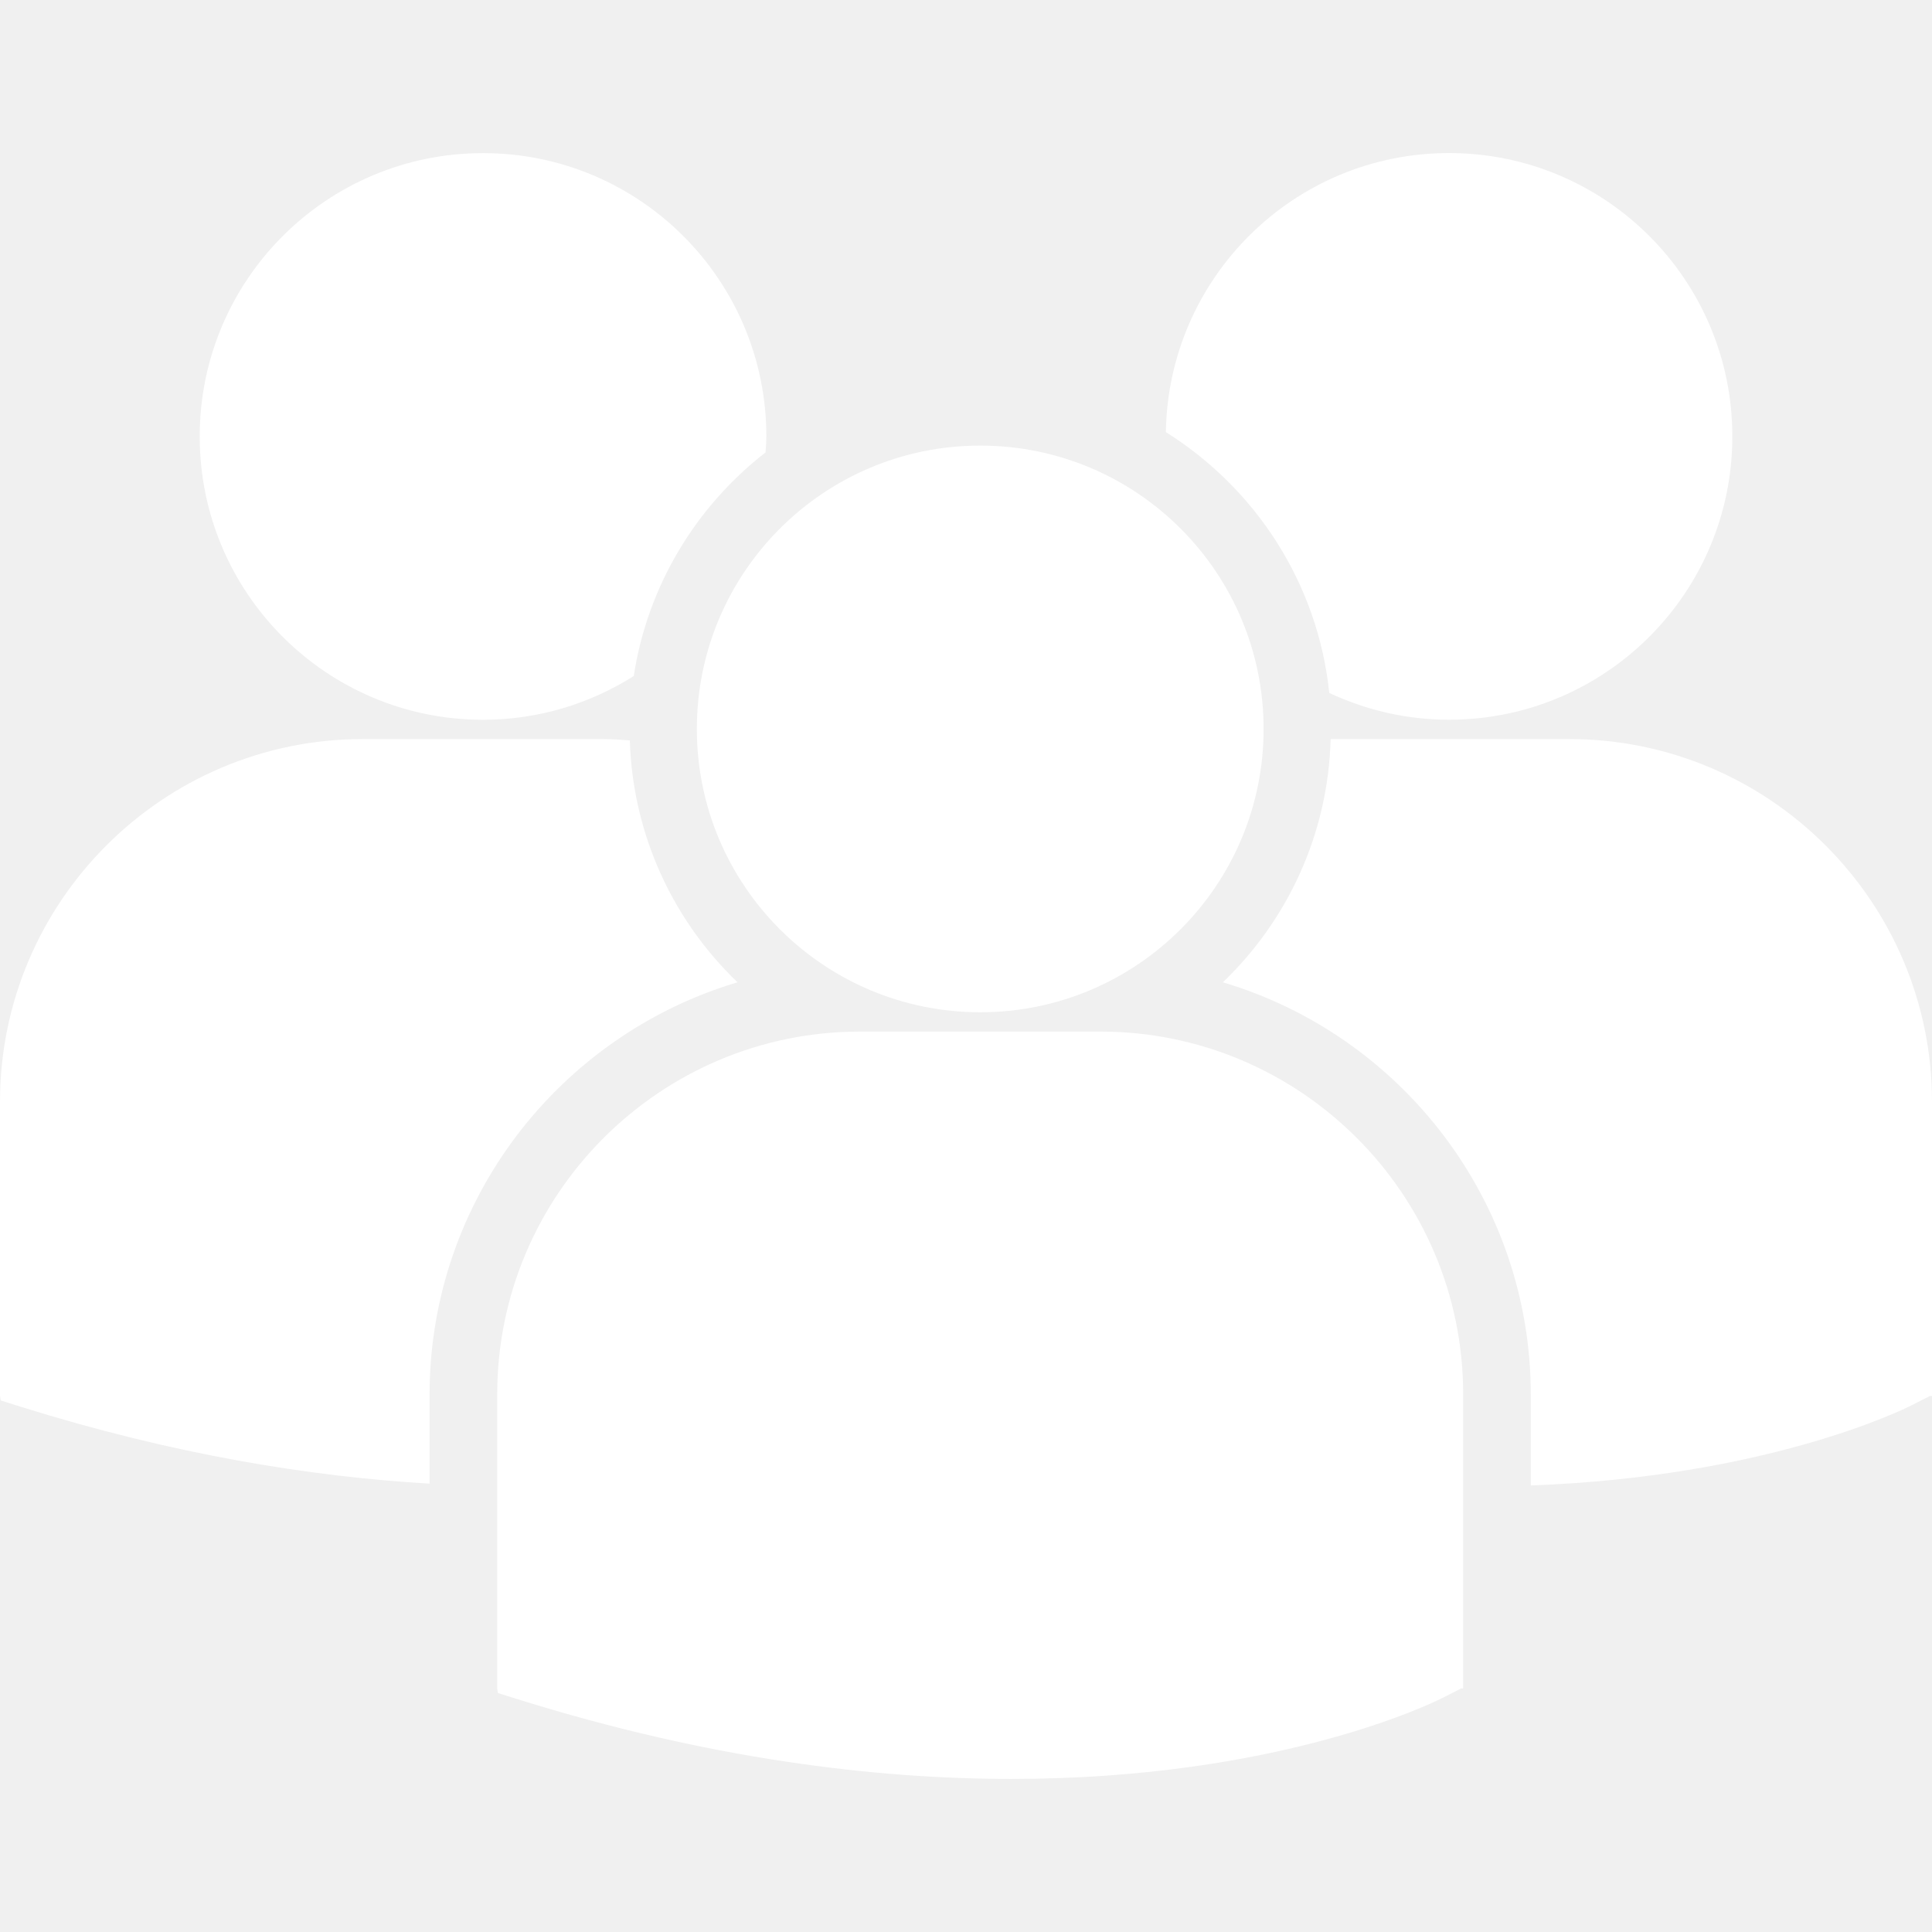
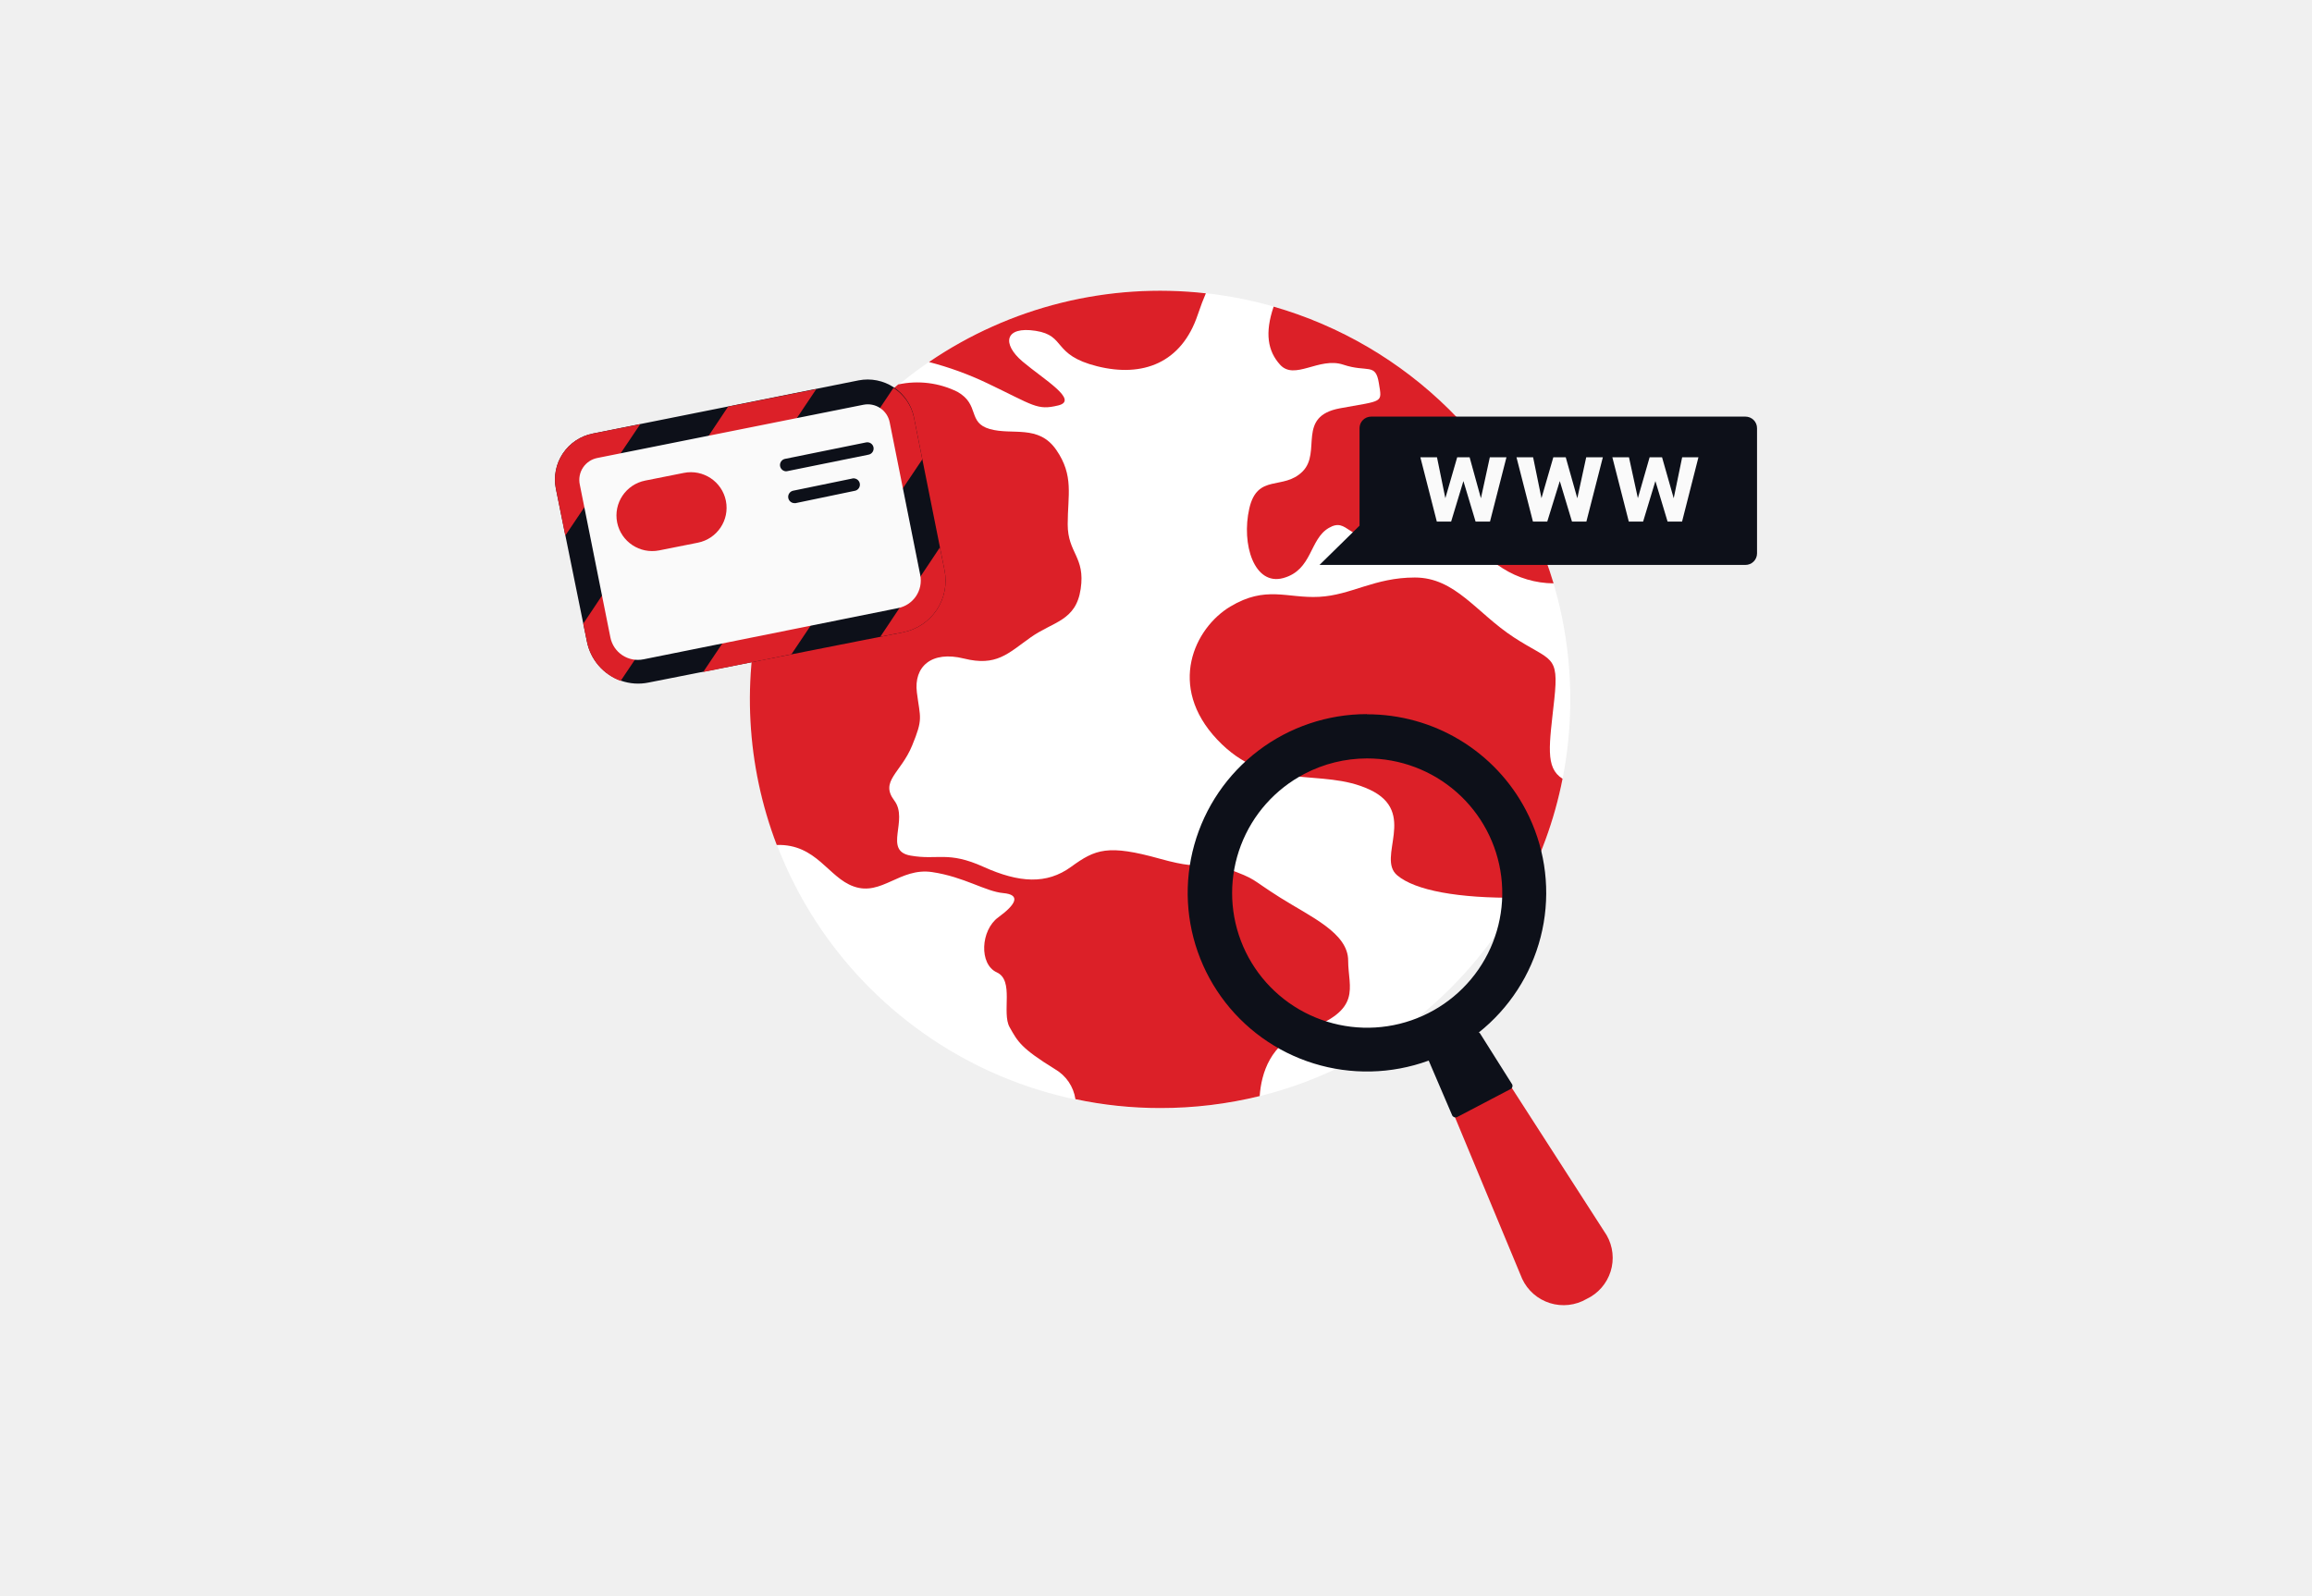
- <svg xmlns="http://www.w3.org/2000/svg" fill="white" version="1.1" id="Capa_1" width="800px" height="800px" viewBox="0 0 80.13 80.13" xml:space="preserve">
-   <g>
-     <path d="M48.355,17.922c3.705,2.323,6.303,6.254,6.776,10.817c1.511,0.706,3.188,1.112,4.966,1.112   c6.491,0,11.752-5.261,11.752-11.751c0-6.491-5.261-11.752-11.752-11.752C53.668,6.35,48.453,11.517,48.355,17.922z M40.656,41.984   c6.491,0,11.752-5.262,11.752-11.752s-5.262-11.751-11.752-11.751c-6.49,0-11.754,5.262-11.754,11.752S34.166,41.984,40.656,41.984   z M45.641,42.785h-9.972c-8.297,0-15.047,6.751-15.047,15.048v12.195l0.031,0.191l0.84,0.263   c7.918,2.474,14.797,3.299,20.459,3.299c11.059,0,17.469-3.153,17.864-3.354l0.785-0.397h0.084V57.833   C60.688,49.536,53.938,42.785,45.641,42.785z M65.084,30.653h-9.895c-0.107,3.959-1.797,7.524-4.47,10.088   c7.375,2.193,12.771,9.032,12.771,17.11v3.758c9.77-0.358,15.4-3.127,15.771-3.313l0.785-0.398h0.084V45.699   C80.13,37.403,73.38,30.653,65.084,30.653z M20.035,29.853c2.299,0,4.438-0.671,6.25-1.814c0.576-3.757,2.59-7.04,5.467-9.276   c0.012-0.22,0.033-0.438,0.033-0.66c0-6.491-5.262-11.752-11.75-11.752c-6.492,0-11.752,5.261-11.752,11.752   C8.283,24.591,13.543,29.853,20.035,29.853z M30.589,40.741c-2.66-2.551-4.344-6.097-4.467-10.032   c-0.367-0.027-0.73-0.056-1.104-0.056h-9.971C6.75,30.653,0,37.403,0,45.699v12.197l0.031,0.188l0.84,0.265   c6.352,1.983,12.021,2.897,16.945,3.185v-3.683C17.818,49.773,23.212,42.936,30.589,40.741z" />
-   </g>
+ <svg xmlns="http://www.w3.org/2000/svg" width="184" height="127" viewBox="0 0 184 127" fill="none">
+   <path d="M92.34 88.209C110.362 88.209 124.971 73.643 124.971 55.675C124.971 37.708 110.362 23.142 92.34 23.142C74.318 23.142 59.708 37.708 59.708 55.675C59.708 73.643 74.318 88.209 92.34 88.209Z" fill="white" />
+   <path d="M103.84 82.035C101.108 83.016 100.379 85.429 100.252 87.242C97.663 87.879 95.006 88.199 92.34 88.195C90.071 88.197 87.808 87.961 85.588 87.489C85.515 86.996 85.331 86.525 85.051 86.112C84.77 85.7 84.4 85.355 83.968 85.104C81.257 83.432 81.002 82.917 80.351 81.76C79.7 80.603 80.741 78.034 79.325 77.392C77.91 76.75 78.037 74.041 79.453 73.011C80.868 71.981 81.257 71.212 79.842 71.085C78.427 70.958 76.742 69.794 74.18 69.413C71.618 69.032 70.161 71.353 67.939 70.556C65.915 69.85 64.987 67.162 61.817 67.254C59.392 60.902 59.02 53.953 60.754 47.381C62.487 40.808 66.239 34.941 71.484 30.6C73.076 30.257 74.738 30.464 76.197 31.186C78.009 32.216 76.969 33.634 78.773 34.149C80.578 34.664 82.651 33.761 84.067 35.814C85.482 37.867 84.973 39.419 84.973 41.734C84.973 44.048 86.388 44.309 86.006 46.877C85.624 49.445 83.812 49.459 82.007 50.744C80.203 52.028 79.297 53.058 76.714 52.416C74.131 51.774 72.708 53.058 72.97 55.118C73.232 57.178 73.487 57.171 72.588 59.351C71.689 61.532 70.005 62.174 71.173 63.719C72.34 65.264 70.267 67.712 72.461 68.1C74.654 68.488 75.426 67.712 78.271 68.996C81.116 70.28 83.302 70.407 85.242 68.996C87.181 67.585 88.171 67.197 92.319 68.354C96.466 69.511 95.149 68.22 97.626 69.123C100.103 70.026 99.431 69.899 101.872 71.438C104.314 72.976 107.293 74.26 107.293 76.461C107.293 78.662 108.489 80.363 103.84 82.035Z" fill="#DC2028" />
+   <path d="M124.356 61.983C123.705 65.303 122.53 68.499 120.874 71.452C116.04 71.515 112.608 70.866 111.2 69.674C109.515 68.263 112.87 64.657 109.006 62.851C105.142 61.045 100.874 63.112 96.869 58.864C92.863 54.617 95.064 49.989 97.909 48.281C100.754 46.574 102.424 47.639 104.986 47.505C107.548 47.371 109.374 45.967 112.601 45.967C115.828 45.967 117.505 48.789 120.478 50.729C123.45 52.67 124.087 52.049 123.698 55.668C123.308 59.288 122.94 61.108 124.356 61.983Z" fill="#DC2028" />
+   <path d="M95.97 23.34C95.779 23.784 95.56 24.342 95.326 25.04C94.038 28.9 90.939 30.057 87.322 29.154C83.706 28.25 84.874 26.712 82.418 26.331C79.962 25.95 79.707 27.361 81.385 28.78C83.062 30.198 85.907 31.863 84.215 32.272C82.524 32.681 82.283 32.272 78.554 30.494C77.071 29.788 75.523 29.226 73.933 28.815C80.384 24.412 88.209 22.471 95.977 23.347L95.97 23.34Z" fill="#DC2028" />
+   <path d="M123.641 46.433C122.208 46.421 120.808 46.008 119.6 45.24C116.911 43.393 113.647 42.57 110.4 42.919C107.18 43.18 107.3 41.12 105.75 42.023C104.201 42.926 104.455 45.367 102.134 46.009C99.813 46.651 98.78 43.307 99.424 40.478C100.068 37.648 102.134 39.067 103.67 37.521C105.206 35.976 103.153 33.14 106.642 32.498C110.131 31.856 109.997 32.117 109.735 30.487C109.473 28.857 108.829 29.669 106.904 29.026C104.979 28.384 103.033 30.311 101.872 29.026C100.889 27.94 100.648 26.501 101.363 24.405C106.63 25.922 111.43 28.734 115.323 32.583C119.215 36.432 122.076 41.194 123.641 46.433Z" fill="#DC2028" />
+   <path d="M126.266 103.392C125.83 103.646 125.345 103.807 124.843 103.863C124.34 103.92 123.832 103.871 123.35 103.72C122.867 103.569 122.422 103.32 122.042 102.988C121.662 102.655 121.356 102.248 121.143 101.791L114.186 85.062C113.946 84.49 114.59 83.601 115.602 83.072C116.621 82.543 117.725 82.515 118.05 83.072L127.866 98.319C128.115 98.752 128.271 99.233 128.325 99.729C128.379 100.226 128.33 100.728 128.18 101.205C128.029 101.681 127.782 102.121 127.453 102.498C127.123 102.874 126.719 103.179 126.266 103.392Z" fill="#DC2028" />
+   <path d="M120.187 86.699L115.991 88.9C115.922 88.939 115.841 88.95 115.764 88.93C115.687 88.91 115.621 88.862 115.58 88.794L113.698 84.406C113.667 84.331 113.666 84.248 113.693 84.172C113.721 84.097 113.775 84.034 113.846 83.996L117.385 82.162C117.456 82.125 117.538 82.116 117.616 82.137C117.693 82.158 117.76 82.207 117.802 82.275L120.35 86.318C120.365 86.353 120.373 86.391 120.372 86.43C120.372 86.469 120.364 86.507 120.349 86.542C120.334 86.578 120.312 86.61 120.284 86.637C120.256 86.664 120.223 86.685 120.187 86.699Z" fill="#0D1019" />
+   <path d="M108.779 60.367C111.408 60.36 113.948 61.314 115.919 63.047C117.89 64.781 119.156 67.174 119.477 69.775C119.798 72.376 119.152 75.004 117.662 77.163C116.171 79.321 113.939 80.86 111.387 81.489C108.835 82.118 106.141 81.793 103.813 80.575C101.486 79.358 99.686 77.332 98.755 74.881C97.824 72.431 97.826 69.725 98.76 67.275C99.694 64.826 101.496 62.803 103.826 61.588C105.354 60.79 107.054 60.371 108.779 60.367ZM108.779 56.84C105.665 56.842 102.638 57.859 100.158 59.738C97.678 61.616 95.883 64.251 95.047 67.242C94.21 70.232 94.377 73.413 95.524 76.3C96.67 79.186 98.732 81.62 101.396 83.229C104.059 84.838 107.177 85.533 110.274 85.21C113.371 84.887 116.277 83.563 118.549 81.439C120.82 79.315 122.332 76.509 122.854 73.448C123.376 70.388 122.88 67.241 121.44 64.488C120.234 62.181 118.415 60.249 116.182 58.902C113.95 57.556 111.389 56.847 108.779 56.854V56.84Z" fill="#0D1019" />
+   <path d="M72.737 33.225L75.171 45.388C75.28 45.929 75.282 46.485 75.175 47.026C75.069 47.567 74.856 48.081 74.55 48.54C74.243 48.999 73.849 49.393 73.39 49.699C72.931 50.006 72.415 50.219 71.873 50.327L51.612 54.328C50.881 54.478 50.122 54.427 49.418 54.18C48.733 53.938 48.123 53.522 47.648 52.974C47.173 52.426 46.849 51.765 46.708 51.054L44.238 38.89C44.142 38.41 44.142 37.916 44.238 37.436C44.333 36.956 44.523 36.5 44.796 36.093C45.069 35.686 45.419 35.337 45.827 35.065C46.235 34.793 46.693 34.604 47.175 34.509L68.335 30.275C69.308 30.086 70.316 30.288 71.14 30.836C71.965 31.384 72.538 32.235 72.737 33.203V33.225Z" fill="#0D1019" />
+   <path d="M50.954 33.761L44.988 42.63L44.238 38.89C44.142 38.41 44.142 37.916 44.238 37.436C44.333 36.956 44.523 36.5 44.796 36.093C45.069 35.686 45.419 35.337 45.827 35.065C46.235 34.793 46.693 34.604 47.175 34.509L50.954 33.761Z" fill="#DC2028" />
+   <path d="M64.966 30.967L49.397 54.194C48.714 53.947 48.107 53.529 47.636 52.978C47.165 52.428 46.845 51.765 46.708 51.054L46.417 49.643L57.946 32.364L64.966 30.967Z" fill="#DC2028" />
+   <path d="M72.737 33.225L73.402 36.562L62.985 52.077L55.964 53.488L71.109 30.868C71.523 31.134 71.881 31.479 72.16 31.883C72.44 32.288 72.636 32.744 72.737 33.225Z" fill="#DC2028" />
+   <path d="M74.803 43.568L75.171 45.388C75.28 45.929 75.282 46.485 75.175 47.026C75.069 47.566 74.856 48.081 74.55 48.54C74.243 48.998 73.849 49.393 73.39 49.699C72.931 50.006 72.415 50.219 71.873 50.327L70.061 50.68L74.803 43.568Z" fill="#DC2028" />
+   <path d="M68.717 32.216L47.557 36.449C47.323 36.493 47.101 36.583 46.902 36.713C46.704 36.844 46.534 37.013 46.402 37.21C46.27 37.407 46.179 37.629 46.135 37.862C46.09 38.094 46.092 38.334 46.142 38.566L48.576 50.729C48.633 51.017 48.746 51.291 48.909 51.535C49.072 51.779 49.282 51.988 49.527 52.151C49.772 52.313 50.046 52.426 50.335 52.483C50.623 52.539 50.92 52.538 51.209 52.479L71.477 48.401C72.059 48.285 72.572 47.944 72.902 47.452C73.232 46.96 73.354 46.357 73.239 45.776L70.805 33.606C70.712 33.145 70.441 32.741 70.049 32.48C69.658 32.219 69.179 32.124 68.717 32.216Z" fill="#FAFAFA" />
+   <path d="M54.425 37.64L51.35 38.252C49.809 38.558 48.809 40.05 49.116 41.584C49.423 43.119 50.921 44.114 52.462 43.808L55.536 43.196C57.077 42.89 58.077 41.398 57.77 39.863C57.463 38.329 55.965 37.334 54.425 37.64Z" fill="#DC2028" />
+   <path d="M62.56 37.514C62.439 37.51 62.323 37.462 62.234 37.379C62.146 37.296 62.09 37.184 62.078 37.064C62.066 36.943 62.098 36.822 62.169 36.724C62.239 36.625 62.343 36.555 62.461 36.527L68.929 35.214C68.993 35.201 69.059 35.201 69.124 35.214C69.188 35.226 69.249 35.251 69.303 35.287C69.358 35.323 69.405 35.369 69.442 35.423C69.478 35.478 69.504 35.538 69.517 35.602C69.53 35.666 69.53 35.732 69.517 35.796C69.505 35.86 69.48 35.921 69.444 35.975C69.407 36.03 69.361 36.077 69.307 36.113C69.252 36.15 69.192 36.175 69.127 36.188L62.659 37.5L62.56 37.514Z" fill="#0D1019" />
+   <path d="M63.218 40.047C63.096 40.044 62.98 39.998 62.89 39.915C62.8 39.833 62.743 39.721 62.73 39.6C62.717 39.479 62.749 39.358 62.819 39.258C62.889 39.159 62.993 39.088 63.112 39.06L67.776 38.1C67.843 38.078 67.913 38.07 67.983 38.077C68.053 38.084 68.121 38.106 68.182 38.141C68.243 38.176 68.297 38.223 68.338 38.279C68.38 38.336 68.409 38.401 68.424 38.469C68.439 38.538 68.439 38.609 68.425 38.678C68.411 38.746 68.382 38.811 68.341 38.868C68.3 38.925 68.247 38.973 68.186 39.008C68.126 39.044 68.058 39.066 67.988 39.074L63.317 40.047C63.285 40.054 63.251 40.054 63.218 40.047Z" fill="#0D1019" />
+   <path d="M138.913 33.161H109.119C108.875 33.161 108.641 33.258 108.469 33.43C108.296 33.602 108.199 33.835 108.199 34.078V41.839L105.014 44.965H138.913C139.034 44.965 139.153 44.941 139.265 44.895C139.377 44.849 139.478 44.782 139.563 44.696C139.649 44.611 139.717 44.51 139.763 44.399C139.809 44.288 139.833 44.168 139.833 44.048V34.092C139.835 33.971 139.812 33.85 139.767 33.737C139.722 33.624 139.654 33.521 139.569 33.435C139.483 33.348 139.381 33.279 139.268 33.232C139.156 33.185 139.035 33.161 138.913 33.161Z" fill="#0D1019" />
+   <path d="M117.859 39.659L118.567 36.4H119.89L118.581 41.515H117.434L116.465 38.291L115.488 41.515H114.349L113.04 36.4H114.363L115.028 39.652L115.97 36.4H116.96L117.859 39.659Z" fill="#FAFAFA" />
+   <path d="M125.53 39.659L126.238 36.4H127.562L126.252 41.515H125.106L124.136 38.291L123.138 41.515H121.999L120.69 36.4H122.013L122.678 39.652L123.62 36.4H124.61L125.53 39.659Z" fill="#FAFAFA" />
+   <path d="M133.202 39.659L133.874 36.4H135.169L133.867 41.515H132.714L131.744 38.291L130.767 41.515H129.628L128.319 36.4H129.642L130.35 39.652L131.284 36.4H132.275L133.202 39.659Z" fill="#FAFAFA" />
</svg>
